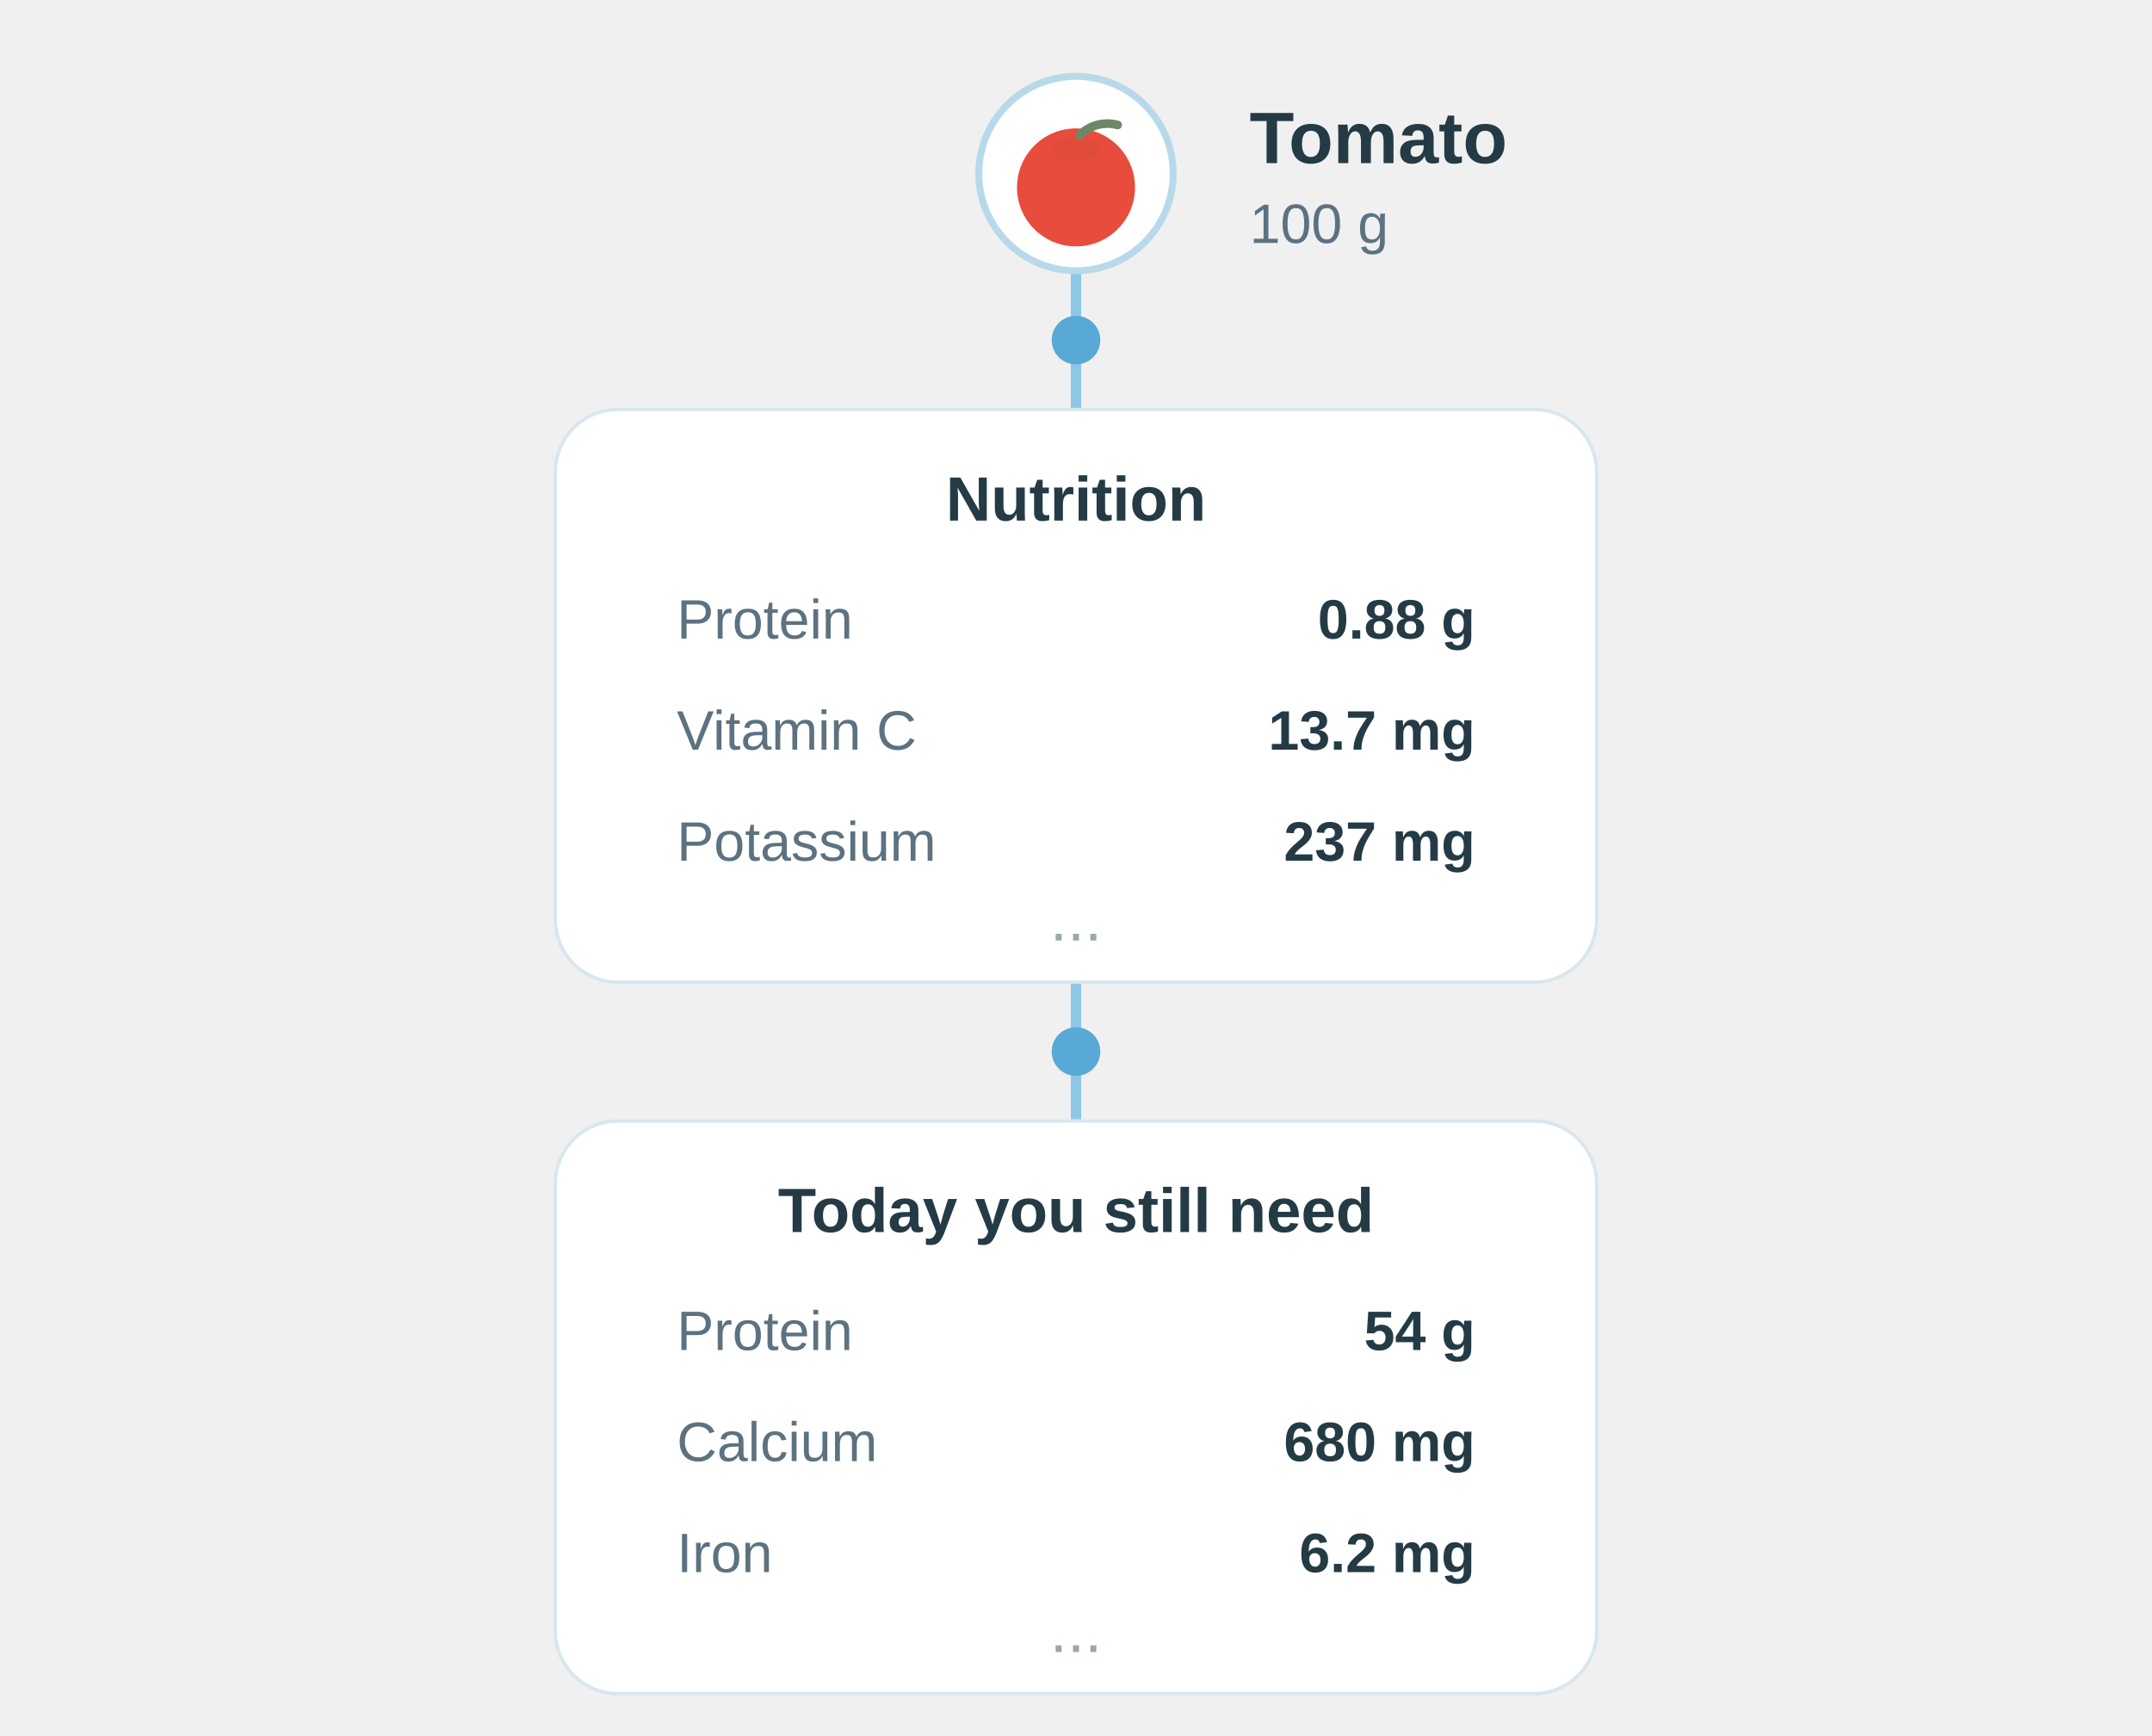
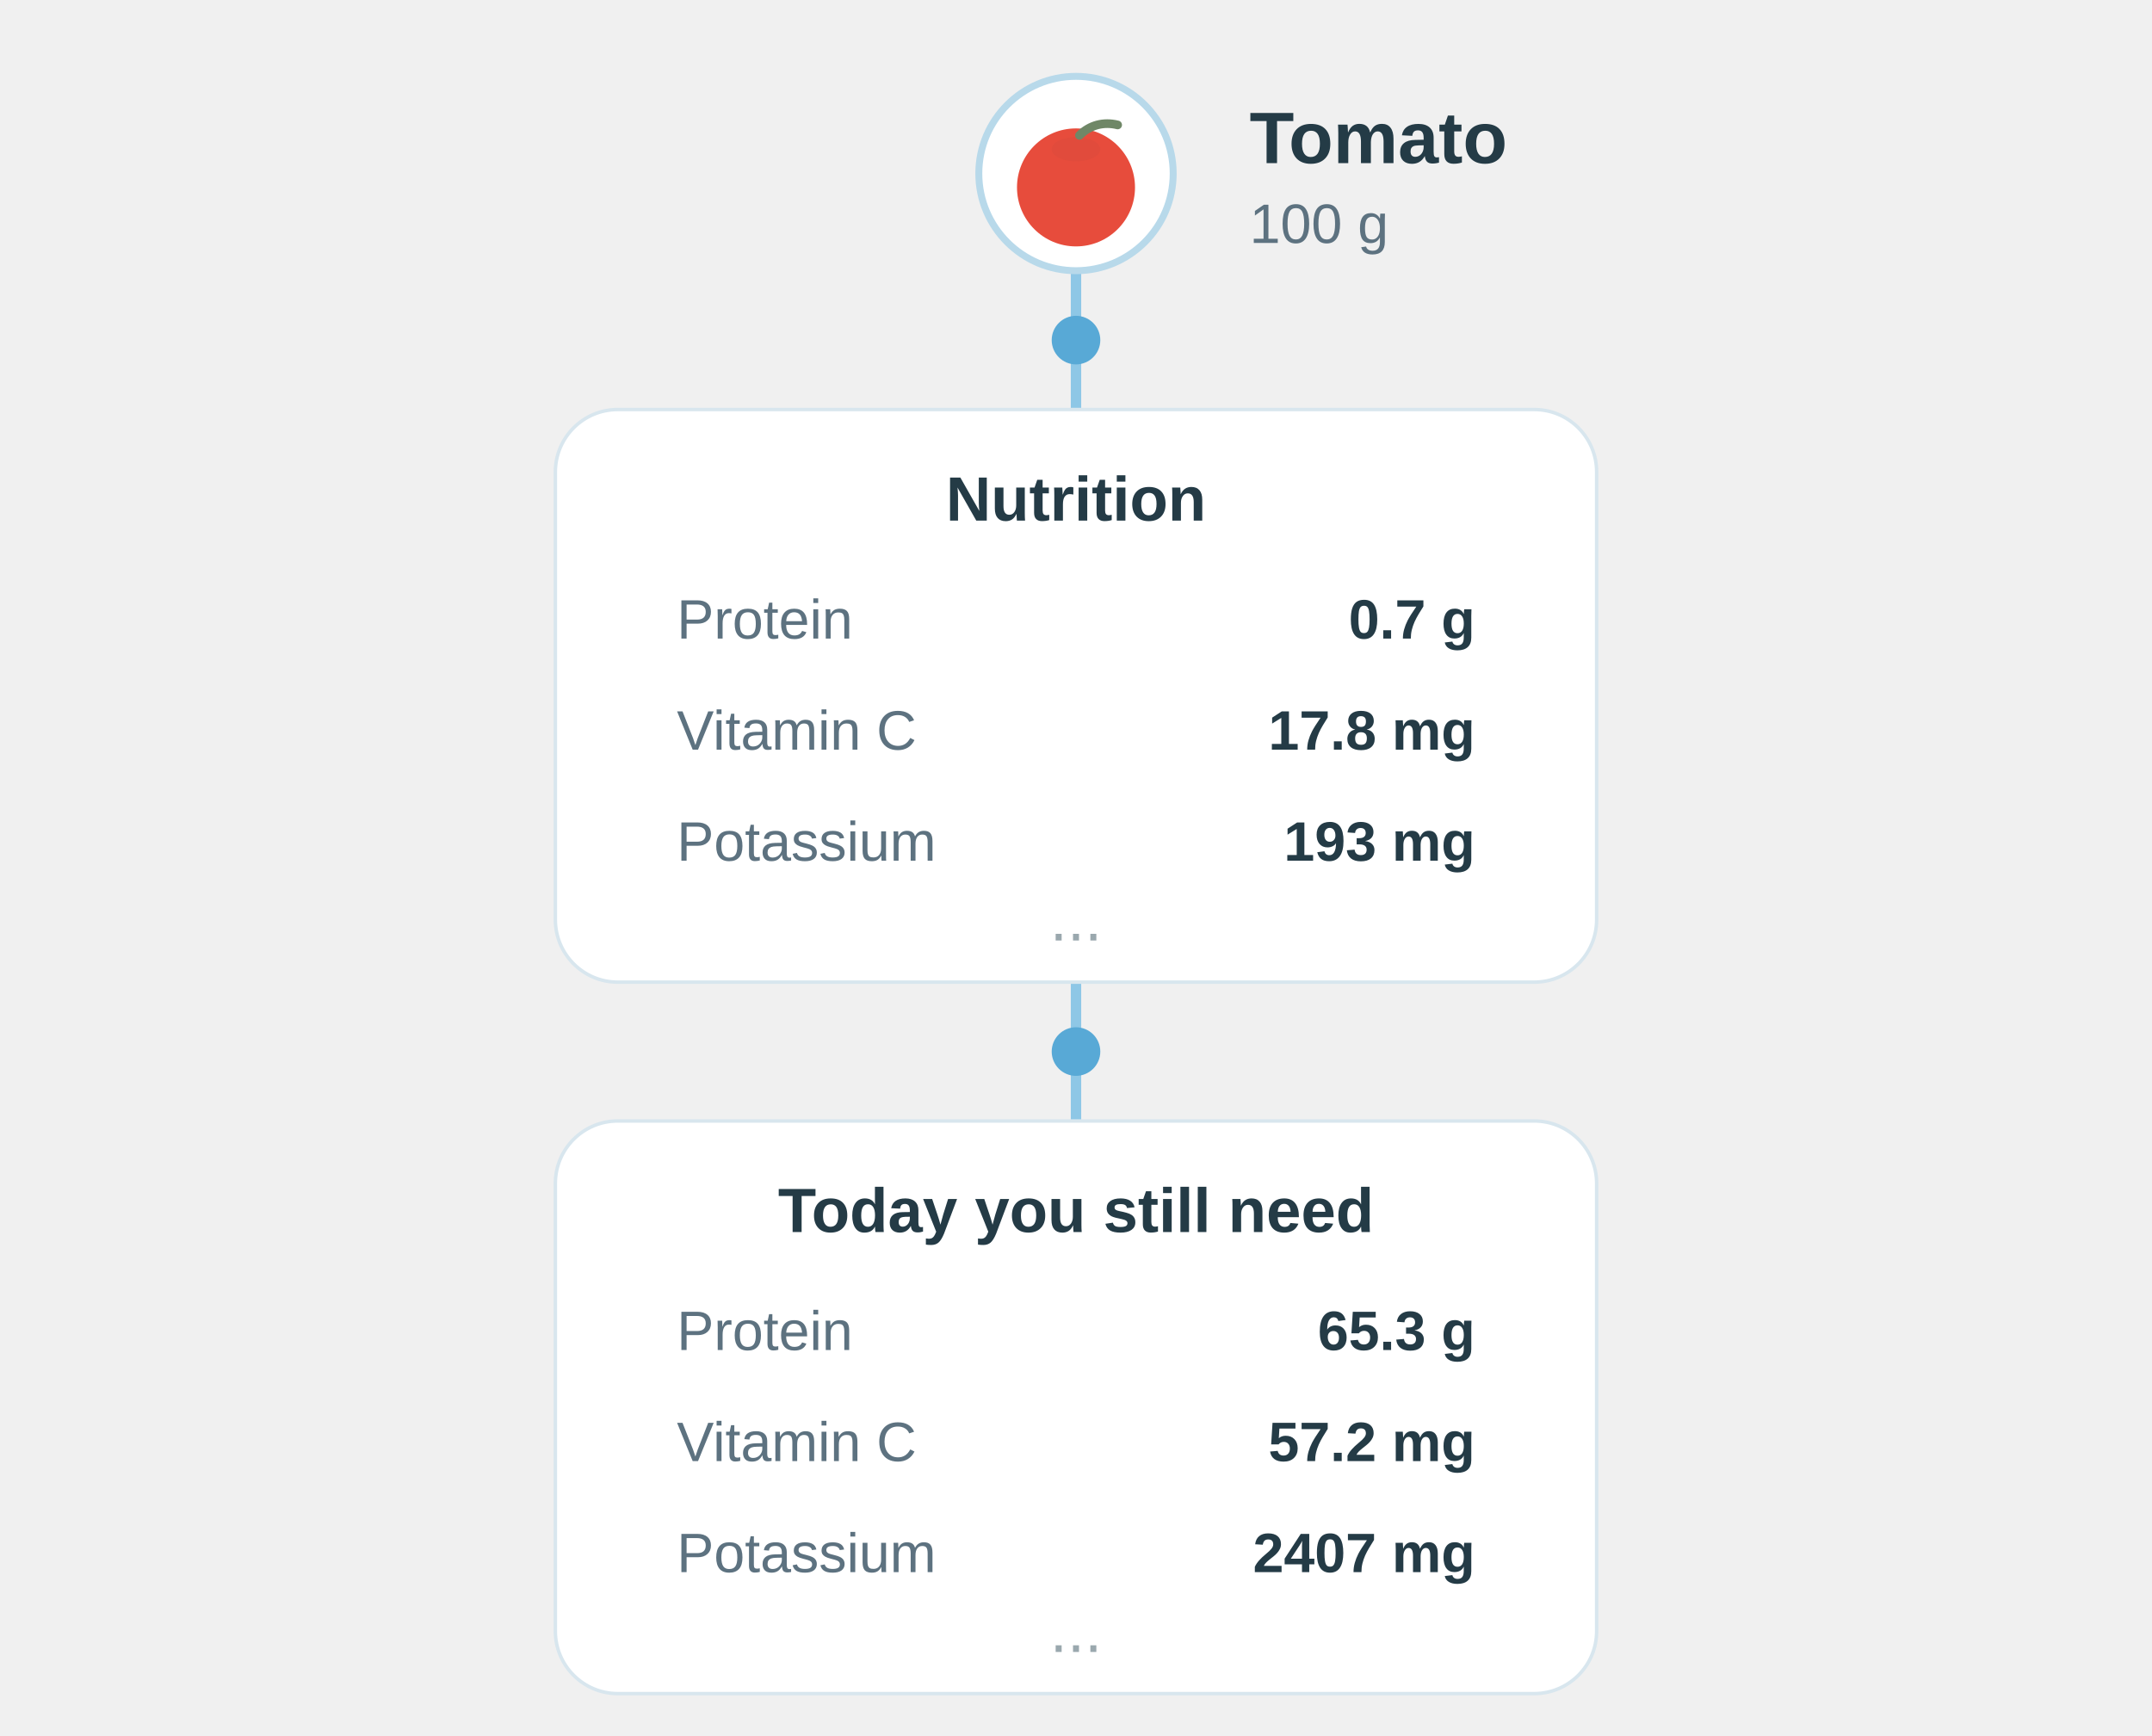
<svg xmlns="http://www.w3.org/2000/svg" width="620" height="500" viewBox="0 0 620 500" fill="none">
  <line x1="310" y1="78" x2="310" y2="323" stroke="#8EC7E6" stroke-width="3" stroke-linecap="round" />
  <circle cx="310" cy="50" r="28" fill="#FFFFFF" stroke="#B8D9EA" stroke-width="2" />
  <g transform="translate(310 50)">
    <circle cx="0" cy="4" r="17" fill="#E74C3C" />
    <ellipse cx="0" cy="-7" rx="7" ry="3.5" fill="#D94A3B" opacity="0.45" />
    <path d="M1 -11 C4 -14 8 -15 12 -14" stroke="#6F8767" stroke-width="2.5" stroke-linecap="round" fill="none" />
  </g>
  <text x="360" y="47" fill="#243B46" font-size="21" font-family="Arial, sans-serif" font-weight="700">
    Tomato
  </text>
  <text x="360" y="70" fill="#5D7280" font-size="16" font-family="Arial, sans-serif">
    100 g
  </text>
  <circle cx="310" cy="98" r="7" fill="#58A9D6" />
  <rect x="160" y="118" width="300" height="165" rx="18" fill="#FFFFFF" stroke="#D8E6EE" />
  <text x="310" y="150" text-anchor="middle" fill="#243B46" font-size="18" font-family="Arial, sans-serif" font-weight="700">
    Nutrition
  </text>
  <text x="195" y="184" fill="#5D7280" font-size="16" font-family="Arial, sans-serif">
    Protein
  </text>
  <text x="425" y="184" text-anchor="end" fill="#243B46" font-size="16" font-family="Arial, sans-serif" font-weight="700">
-     0.88 g
+     0.7 g
  </text>
  <text x="195" y="216" fill="#5D7280" font-size="16" font-family="Arial, sans-serif">
    Vitamin C
  </text>
  <text x="425" y="216" text-anchor="end" fill="#243B46" font-size="16" font-family="Arial, sans-serif" font-weight="700">
-     13.7 mg
+     17.8 mg
  </text>
  <text x="195" y="248" fill="#5D7280" font-size="16" font-family="Arial, sans-serif">
    Potassium
  </text>
  <text x="425" y="248" text-anchor="end" fill="#243B46" font-size="16" font-family="Arial, sans-serif" font-weight="700">
-     237 mg
+     193 mg
  </text>
  <text x="310" y="271" text-anchor="middle" fill="#9AA8AE" font-size="18" font-family="Arial, sans-serif">
    ...
  </text>
  <circle cx="310" cy="303" r="7" fill="#58A9D6" />
  <rect x="160" y="323" width="300" height="165" rx="18" fill="#FFFFFF" stroke="#D8E6EE" />
  <text x="310" y="355" text-anchor="middle" fill="#243B46" font-size="18" font-family="Arial, sans-serif" font-weight="700">
    Today you still need
  </text>
  <text x="195" y="389" fill="#5D7280" font-size="16" font-family="Arial, sans-serif">
    Protein
  </text>
  <text x="425" y="389" text-anchor="end" fill="#243B46" font-size="16" font-family="Arial, sans-serif" font-weight="700">
-     54 g
+     65.3 g
  </text>
  <text x="195" y="421" fill="#5D7280" font-size="16" font-family="Arial, sans-serif">
-     Calcium
+     Vitamin C
  </text>
  <text x="425" y="421" text-anchor="end" fill="#243B46" font-size="16" font-family="Arial, sans-serif" font-weight="700">
-     680 mg
+     57.2 mg
  </text>
  <text x="195" y="453" fill="#5D7280" font-size="16" font-family="Arial, sans-serif">
-     Iron
+     Potassium
  </text>
  <text x="425" y="453" text-anchor="end" fill="#243B46" font-size="16" font-family="Arial, sans-serif" font-weight="700">
-     6.2 mg
+     2407 mg
  </text>
  <text x="310" y="476" text-anchor="middle" fill="#9AA8AE" font-size="18" font-family="Arial, sans-serif">
    ...
  </text>
</svg>
